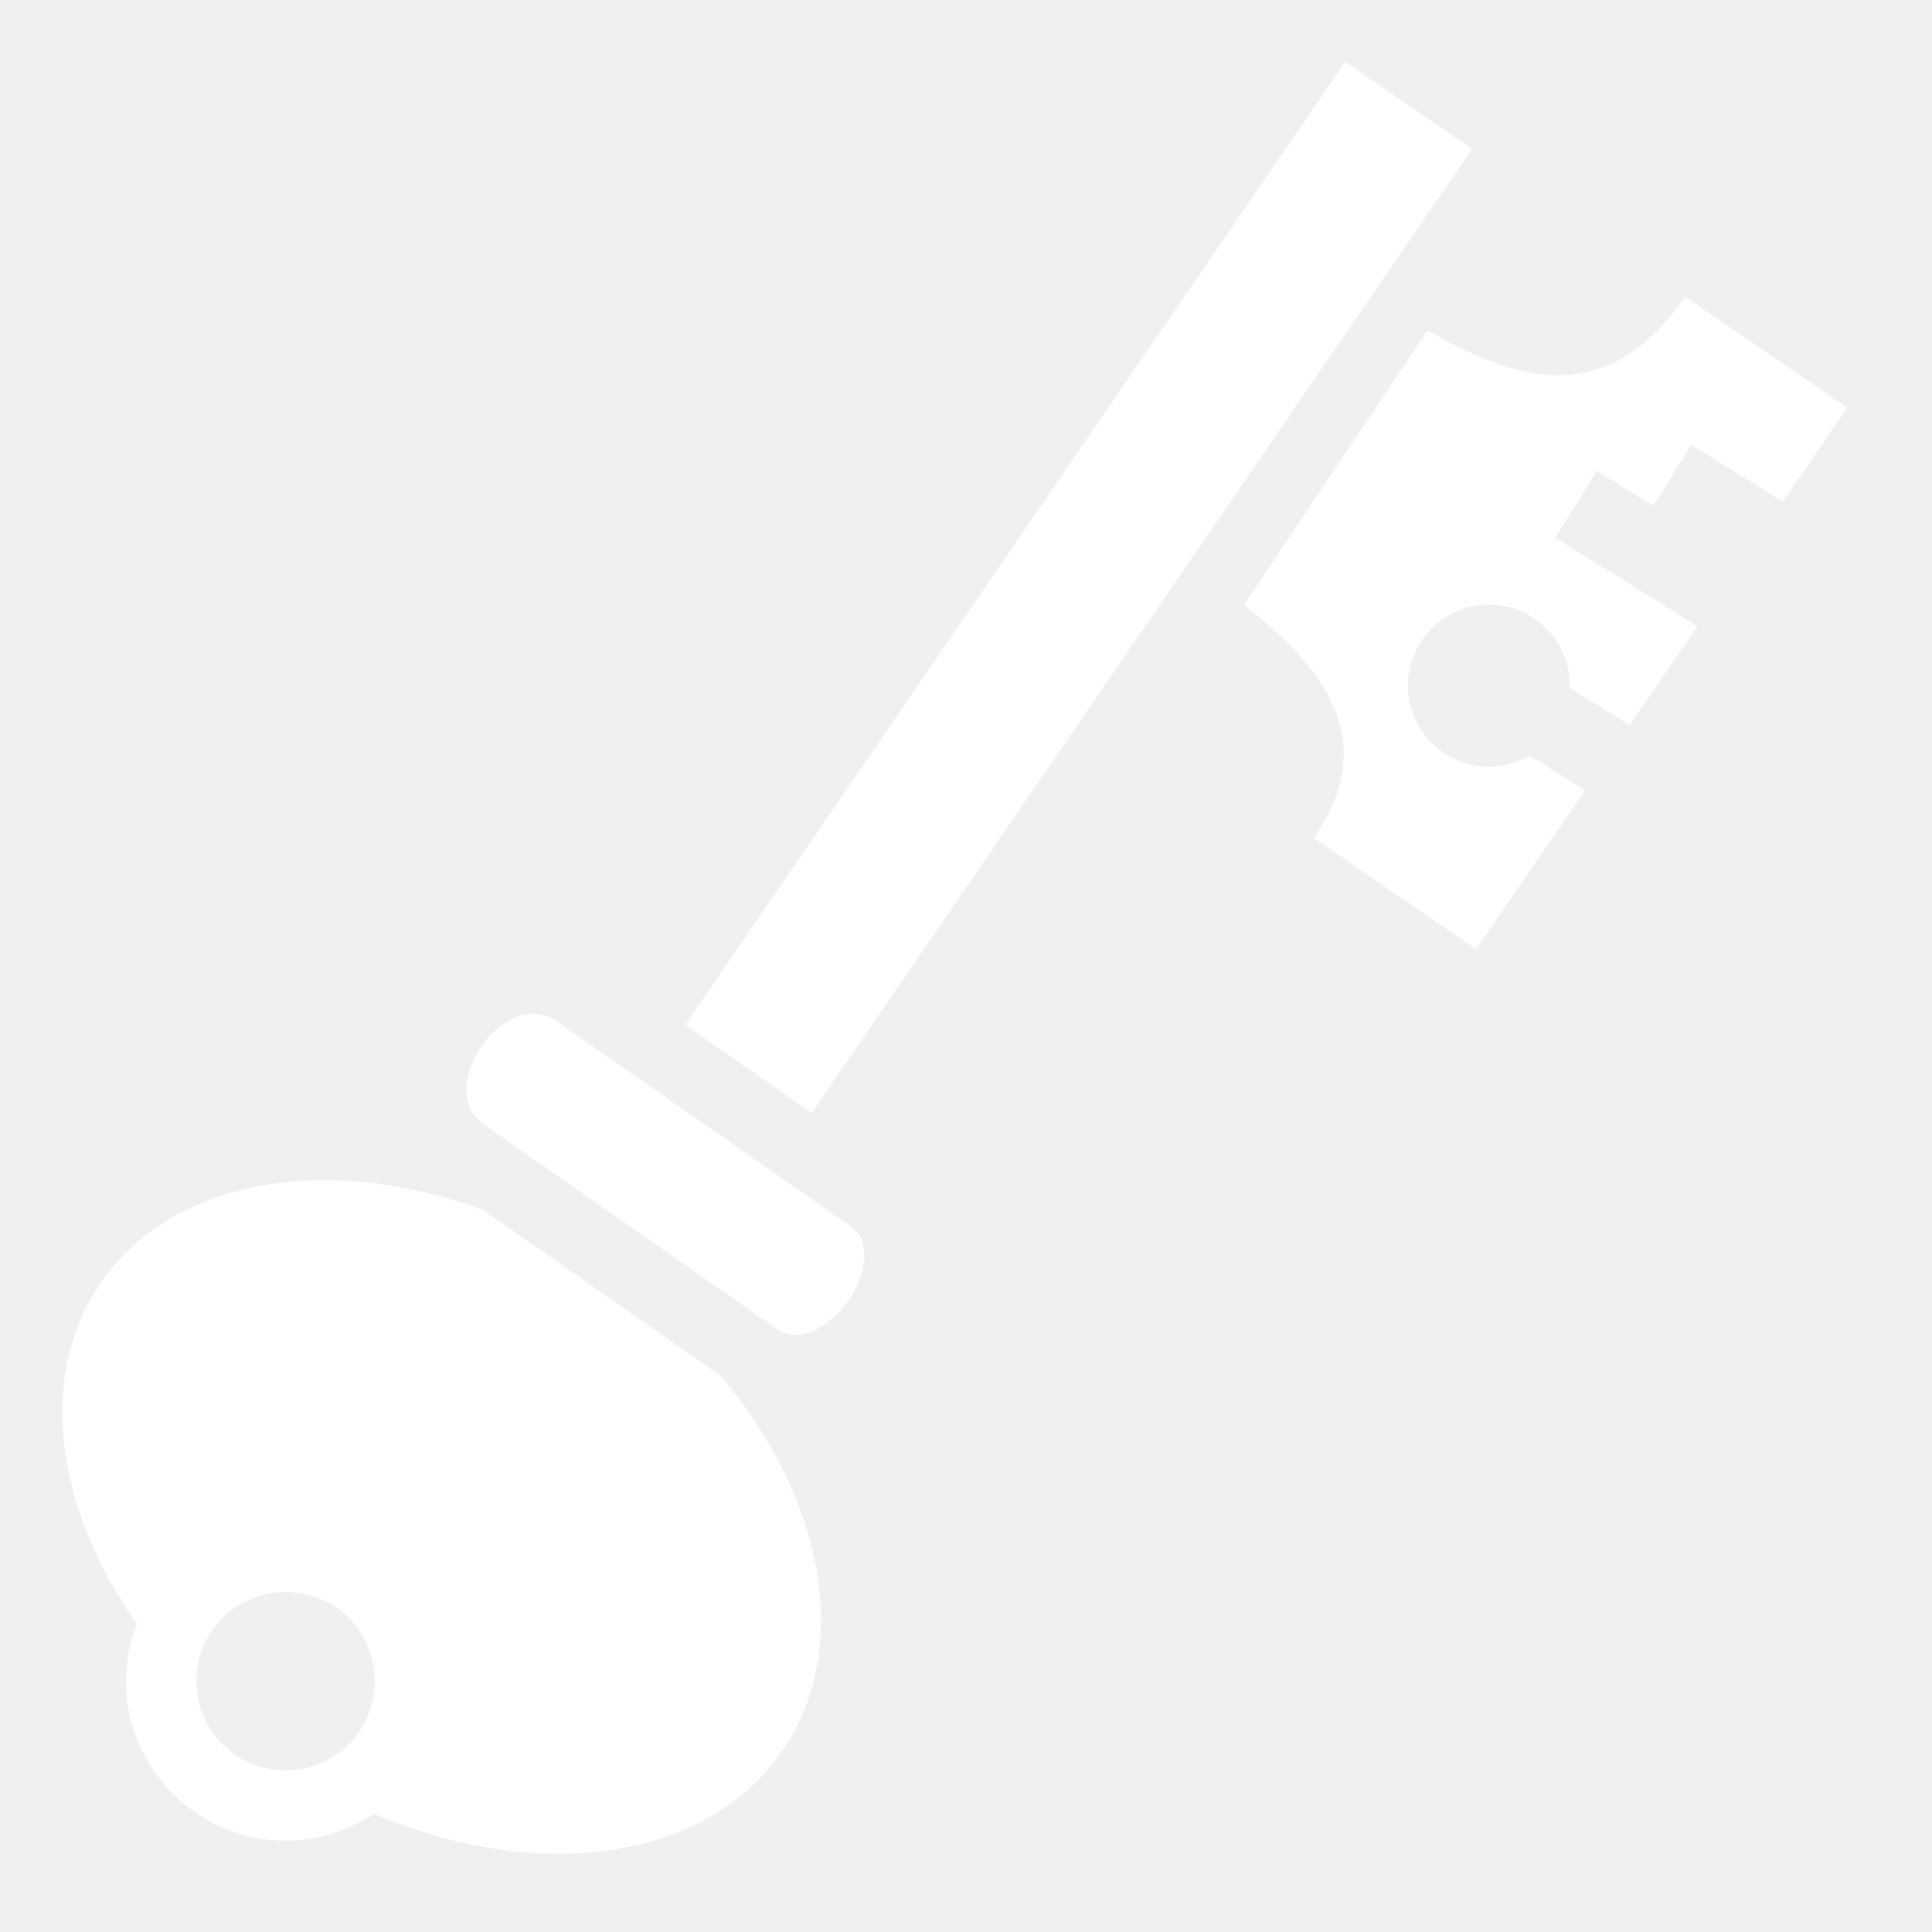
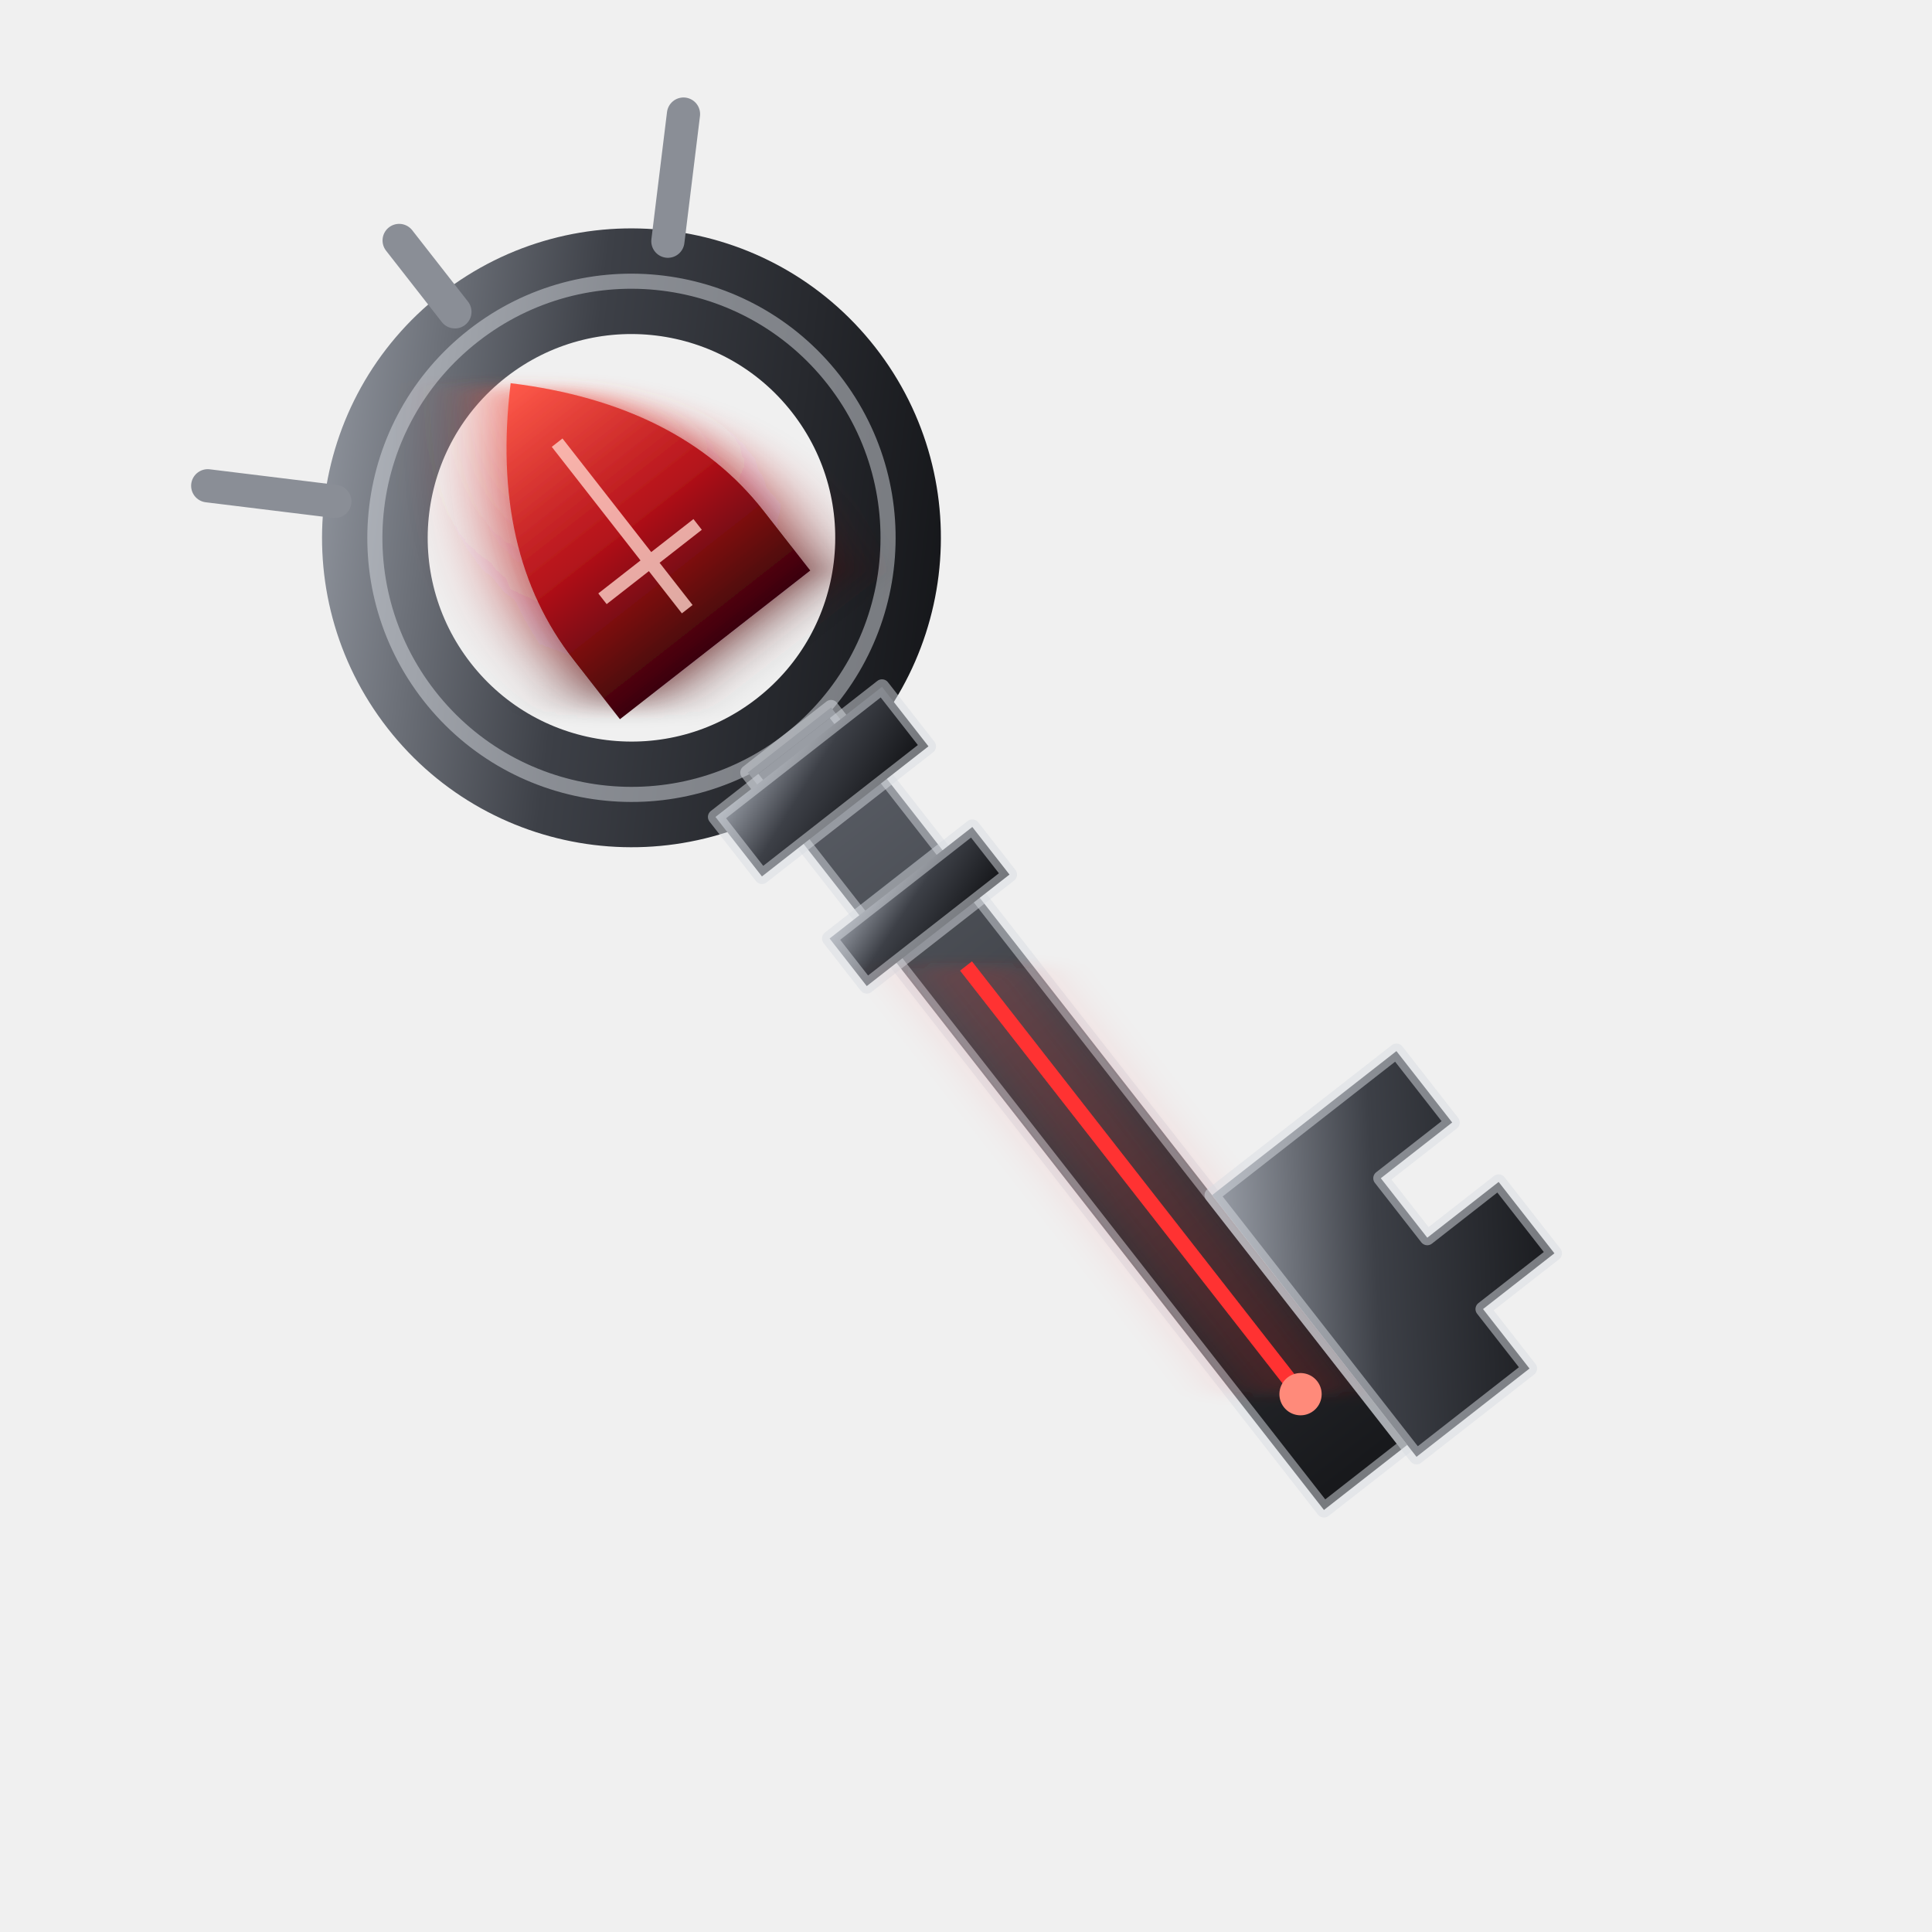
- <svg xmlns="http://www.w3.org/2000/svg" viewBox="0 0 512 512">
-   <path fill="#fff" d="M356.5 16.375l-174.906 255.22 1.53 1.06 31.97 22.314 175.062-255.5L356.5 16.374zm90.063 62.22c-20.16 29.418-44.122 23.1-68.25 8.905l-48.688 72.875c21.278 16.55 36.46 35.645 18.594 61.72l42.967 29.468 28.907-42.157-14.72-9.156c-3.167 1.844-6.85 2.906-10.78 2.906-11.85 0-21.47-9.62-21.47-21.47 0-11.847 9.62-21.436 21.47-21.436s21.437 9.59 21.437 21.438c0 .195-.025.4-.03.593l15.906 9.907 17.938-26.218-37.688-23.5 11.03-17.72 14.94 9.313 10.093-16.188 24.25 15.094 17.092-24.94-43-29.436zM141.22 268.624c-.31.01-.628.023-.94.063-.827.104-1.652.284-2.53.562-3.51 1.11-7.4 4.066-10.125 7.938-2.724 3.87-4.16 8.487-4 12.125.16 3.637 1.257 6.338 5.25 9.125l76.594 53.468c3.283 2.293 5.727 2.35 9.124 1.156 3.396-1.192 7.323-4.26 10.125-8.218 2.8-3.96 4.352-8.66 4.31-12.188-.04-3.53-.89-5.787-4.374-8.22L148.03 270.97c-2.546-1.78-4.657-2.42-6.81-2.345zM84.28 312.78c-24.354.41-45.504 9.52-57.655 27.25-16.95 24.737-11.868 59.753 9.625 90.283-1.838 4.72-2.875 9.84-2.875 15.187 0 23.243 19.07 42.313 42.313 42.313 8.635 0 16.692-2.625 23.406-7.125 43.208 18.488 88.07 12.714 108.28-16.782 18.695-27.28 10.884-66.912-16.374-99.312l-63.094-44.03c-14.016-5.107-28.07-7.7-41.25-7.783-.792-.004-1.59-.012-2.375 0zm-8.593 109.126c13.143 0 23.594 10.45 23.594 23.594 0 13.143-10.45 23.625-23.593 23.625-13.142 0-23.624-10.482-23.624-23.625s10.482-23.594 23.624-23.594z" />
+ <svg xmlns="http://www.w3.org/2000/svg" viewBox="0 0 128 128">
+   <defs>
+     <linearGradient id="steel" x1="0" y1="0" x2="1" y2="1">
+       <stop offset="0" stop-color="#9a9fa8" />
+       <stop offset=".42" stop-color="#3d4047" />
+       <stop offset="1" stop-color="#111215" />
+     </linearGradient>
+     <linearGradient id="iron" x1="0" y1="0" x2="0" y2="1">
+       <stop offset="0" stop-color="#5c6068" />
+       <stop offset="1" stop-color="#17181b" />
+     </linearGradient>
+     <linearGradient id="obsidian" x1="0" y1="0" x2="1" y2="0">
+       <stop offset="0" stop-color="#34363d" />
+       <stop offset=".5" stop-color="#0d0e10" />
+       <stop offset="1" stop-color="#1e2024" />
+     </linearGradient>
+     <linearGradient id="rust" x1="0" y1="0" x2="1" y2="1">
+       <stop offset="0" stop-color="#7d8083" />
+       <stop offset=".5" stop-color="#3a3b3c" />
+       <stop offset="1" stop-color="#141515" />
+     </linearGradient>
+     <linearGradient id="blood" x1="0" y1="0" x2="0" y2="1">
+       <stop offset="0" stop-color="#ff5a4a" />
+       <stop offset=".55" stop-color="#b3121a" />
+       <stop offset="1" stop-color="#3a0407" />
+     </linearGradient>
+     <linearGradient id="venom" x1="0" y1="0" x2="0" y2="1">
+       <stop offset="0" stop-color="#e2ff8a" />
+       <stop offset=".45" stop-color="#78e03f" />
+       <stop offset="1" stop-color="#1f6a1b" />
+     </linearGradient>
+     <radialGradient id="ember">
+       <stop offset="0" stop-color="#fff2c4" />
+       <stop offset=".35" stop-color="#ffa040" />
+       <stop offset=".7" stop-color="#ff3333" stop-opacity=".55" />
+       <stop offset="1" stop-color="#ff3333" stop-opacity="0" />
+     </radialGradient>
+     <radialGradient id="void" cx=".4" cy=".35" r=".7">
+       <stop offset="0" stop-color="#4a1420" />
+       <stop offset=".6" stop-color="#14060a" />
+       <stop offset="1" stop-color="#050203" />
+     </radialGradient>
+     <filter id="glow" x="-60%" y="-60%" width="220%" height="220%">
+       <feGaussianBlur stdDeviation="2.2" result="b" />
+       <feMerge>
+         <feMergeNode in="b" />
+         <feMergeNode in="SourceGraphic" />
+       </feMerge>
+     </filter>
+     <filter id="haze" x="-60%" y="-60%" width="220%" height="220%">
+       <feGaussianBlur stdDeviation="6" />
+     </filter>
+   </defs>
+   <g transform="rotate(-38 64 64)">
+     <circle cx="64" cy="28" r="17" fill="none" stroke="url(#steel)" stroke-width="7" />
+     <circle cx="64" cy="28" r="17" fill="none" stroke="#d9dce2" stroke-opacity=".5" stroke-width="1" stroke-linejoin="round" />
+     <path d="M64 15 Q72 23 72 32 V37 H56 V32 Q56 23 64 15 Z" fill="url(#blood)" filter="url(#glow)" />
+     <path d="M64 20 V34 M60 30 H68" stroke="#ffd0c8" stroke-width=".9" stroke-opacity=".8" />
+     <path d="M50 14 l-6 -6 M78 14 l6 -6 M64 9 V3" stroke="#8a8e96" stroke-width="2.2" stroke-linecap="round" />
+     <rect x="60.5" y="45" width="7" height="62" fill="url(#iron)" stroke="#d9dce2" stroke-opacity=".5" stroke-width="1" stroke-linejoin="round" />
+     <rect x="57" y="46" width="14" height="5" fill="url(#steel)" stroke="#d9dce2" stroke-opacity=".5" stroke-width="1" stroke-linejoin="round" />
+     <rect x="58" y="57" width="12" height="4" fill="url(#steel)" stroke="#d9dce2" stroke-opacity=".5" stroke-width="1" stroke-linejoin="round" />
+     <path d="M64 64 V100" stroke="#ff3333" stroke-width="1" filter="url(#glow)" />
+     <path d="M67.5 86 H83 V92 H77 V97 H83 V103 H77 V108 H67.5 Z" fill="url(#steel)" stroke="#d9dce2" stroke-opacity=".5" stroke-width="1" stroke-linejoin="round" />
+     <circle cx="64" cy="100" r="1.4" fill="#ff8a7a" />
+   </g>
</svg>
